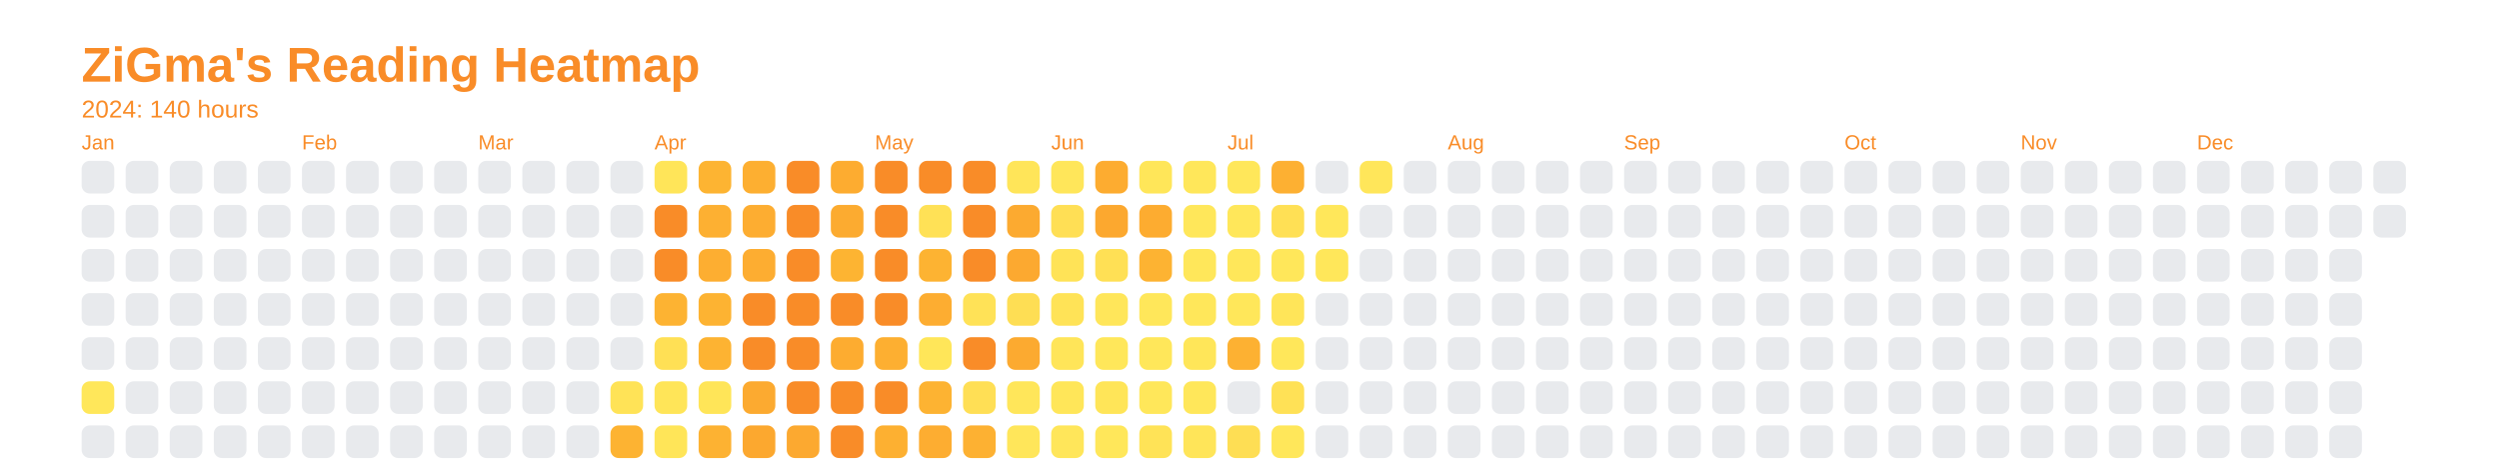
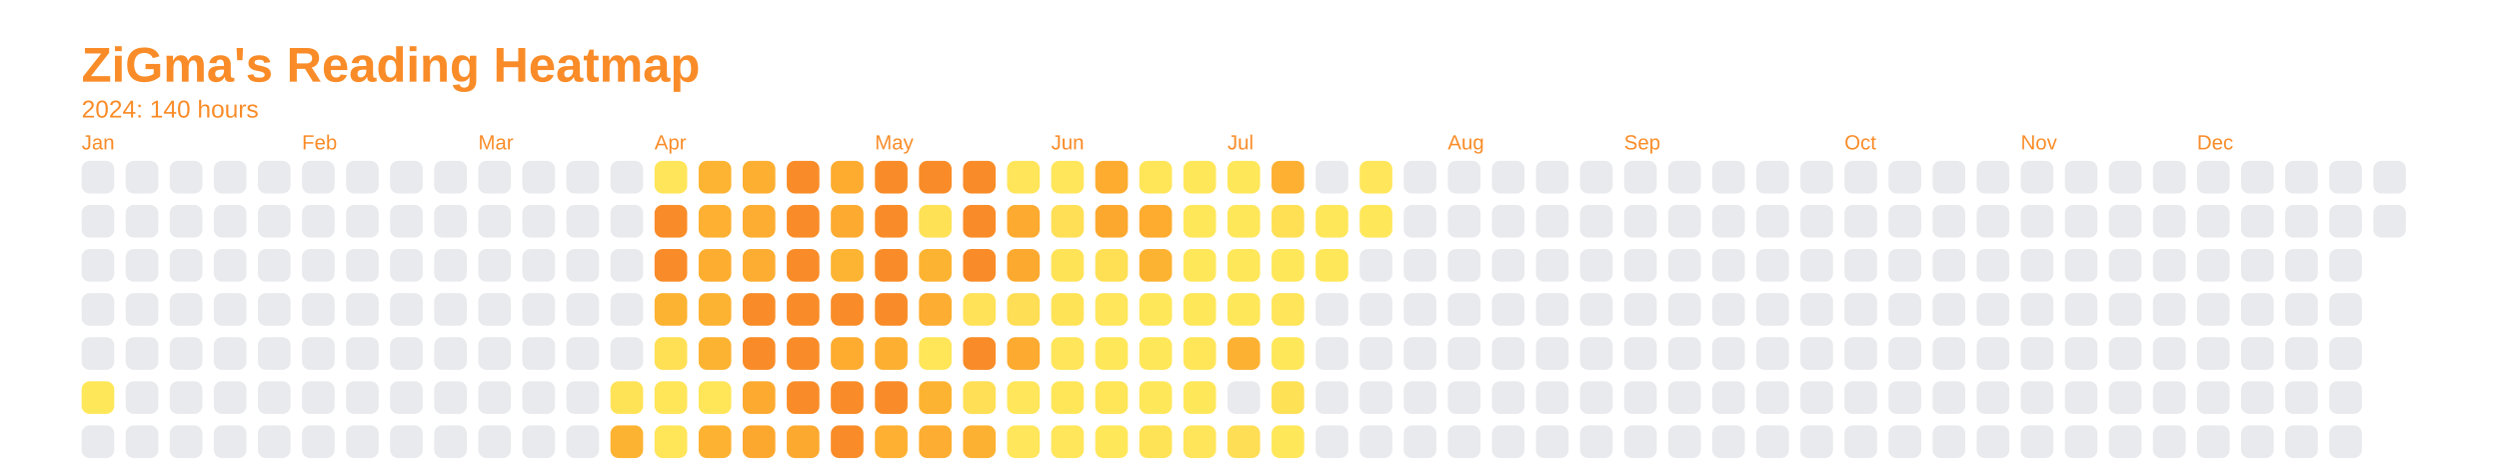
<svg xmlns="http://www.w3.org/2000/svg" baseProfile="full" height="57.5mm" version="1.1" viewBox="0,0,306.2,57.5" width="306.2mm">
  <defs />
  <rect fill="none" height="57.5" width="306.2" x="0" y="0" />
  <text fill="#f98c28" style="font-size:6px; font-family:Arial; font-weight:bold;" x="10" y="10">ZiGma's Reading Heatmap</text>
  <text fill="#f98c28" style="font-size:3px; font-family:Arial;" x="10" y="14.4">2024: 140 hours</text>
  <text fill="#f98c28" style="font-size:2.5px; font-family:Arial" x="10" y="18.3">Jan</text>
  <rect fill="#e8eaed" height="4" rx="1" ry="1" width="4" x="10" y="19.7" />
  <rect fill="#e8eaed" height="4" rx="1" ry="1" width="4" x="10" y="25.1" />
  <rect fill="#e8eaed" height="4" rx="1" ry="1" width="4" x="10" y="30.5" />
  <rect fill="#e8eaed" height="4" rx="1" ry="1" width="4" x="10" y="35.9" />
  <rect fill="#e8eaed" height="4" rx="1" ry="1" width="4" x="10" y="41.3" />
  <rect fill="#ffe75a" height="4" rx="1" ry="1" width="4" x="10" y="46.7" />
  <rect fill="#e8eaed" height="4" rx="1" ry="1" width="4" x="10" y="52.1" />
  <rect fill="#e8eaed" height="4" rx="1" ry="1" width="4" x="15.4" y="19.7" />
  <rect fill="#e8eaed" height="4" rx="1" ry="1" width="4" x="15.4" y="25.1" />
  <rect fill="#e8eaed" height="4" rx="1" ry="1" width="4" x="15.4" y="30.5" />
  <rect fill="#e8eaed" height="4" rx="1" ry="1" width="4" x="15.4" y="35.9" />
  <rect fill="#e8eaed" height="4" rx="1" ry="1" width="4" x="15.4" y="41.3" />
  <rect fill="#e8eaed" height="4" rx="1" ry="1" width="4" x="15.4" y="46.7" />
  <rect fill="#e8eaed" height="4" rx="1" ry="1" width="4" x="15.4" y="52.1" />
  <rect fill="#e8eaed" height="4" rx="1" ry="1" width="4" x="20.8" y="19.7" />
  <rect fill="#e8eaed" height="4" rx="1" ry="1" width="4" x="20.8" y="25.1" />
  <rect fill="#e8eaed" height="4" rx="1" ry="1" width="4" x="20.8" y="30.5" />
  <rect fill="#e8eaed" height="4" rx="1" ry="1" width="4" x="20.8" y="35.9" />
  <rect fill="#e8eaed" height="4" rx="1" ry="1" width="4" x="20.8" y="41.3" />
  <rect fill="#e8eaed" height="4" rx="1" ry="1" width="4" x="20.8" y="46.7" />
  <rect fill="#e8eaed" height="4" rx="1" ry="1" width="4" x="20.8" y="52.1" />
  <rect fill="#e8eaed" height="4" rx="1" ry="1" width="4" x="26.2" y="19.7" />
  <rect fill="#e8eaed" height="4" rx="1" ry="1" width="4" x="26.2" y="25.1" />
  <rect fill="#e8eaed" height="4" rx="1" ry="1" width="4" x="26.2" y="30.5" />
  <rect fill="#e8eaed" height="4" rx="1" ry="1" width="4" x="26.2" y="35.9" />
  <rect fill="#e8eaed" height="4" rx="1" ry="1" width="4" x="26.2" y="41.3" />
  <rect fill="#e8eaed" height="4" rx="1" ry="1" width="4" x="26.2" y="46.7" />
  <rect fill="#e8eaed" height="4" rx="1" ry="1" width="4" x="26.2" y="52.1" />
  <rect fill="#e8eaed" height="4" rx="1" ry="1" width="4" x="31.6" y="19.7" />
  <rect fill="#e8eaed" height="4" rx="1" ry="1" width="4" x="31.6" y="25.1" />
  <rect fill="#e8eaed" height="4" rx="1" ry="1" width="4" x="31.6" y="30.5" />
  <rect fill="#e8eaed" height="4" rx="1" ry="1" width="4" x="31.6" y="35.9" />
  <rect fill="#e8eaed" height="4" rx="1" ry="1" width="4" x="31.6" y="41.3" />
  <rect fill="#e8eaed" height="4" rx="1" ry="1" width="4" x="31.6" y="46.7" />
  <rect fill="#e8eaed" height="4" rx="1" ry="1" width="4" x="31.6" y="52.1" />
  <text fill="#f98c28" style="font-size:2.5px; font-family:Arial" x="37.0" y="18.3">Feb</text>
  <rect fill="#e8eaed" height="4" rx="1" ry="1" width="4" x="37.0" y="19.7" />
  <rect fill="#e8eaed" height="4" rx="1" ry="1" width="4" x="37.0" y="25.1" />
  <rect fill="#e8eaed" height="4" rx="1" ry="1" width="4" x="37.0" y="30.5" />
  <rect fill="#e8eaed" height="4" rx="1" ry="1" width="4" x="37.0" y="35.9" />
  <rect fill="#e8eaed" height="4" rx="1" ry="1" width="4" x="37.0" y="41.3" />
  <rect fill="#e8eaed" height="4" rx="1" ry="1" width="4" x="37.0" y="46.7" />
  <rect fill="#e8eaed" height="4" rx="1" ry="1" width="4" x="37.0" y="52.1" />
  <rect fill="#e8eaed" height="4" rx="1" ry="1" width="4" x="42.4" y="19.7" />
  <rect fill="#e8eaed" height="4" rx="1" ry="1" width="4" x="42.4" y="25.1" />
  <rect fill="#e8eaed" height="4" rx="1" ry="1" width="4" x="42.4" y="30.5" />
  <rect fill="#e8eaed" height="4" rx="1" ry="1" width="4" x="42.4" y="35.9" />
  <rect fill="#e8eaed" height="4" rx="1" ry="1" width="4" x="42.4" y="41.3" />
  <rect fill="#e8eaed" height="4" rx="1" ry="1" width="4" x="42.4" y="46.7" />
  <rect fill="#e8eaed" height="4" rx="1" ry="1" width="4" x="42.4" y="52.1" />
  <rect fill="#e8eaed" height="4" rx="1" ry="1" width="4" x="47.8" y="19.7" />
  <rect fill="#e8eaed" height="4" rx="1" ry="1" width="4" x="47.8" y="25.1" />
  <rect fill="#e8eaed" height="4" rx="1" ry="1" width="4" x="47.8" y="30.5" />
  <rect fill="#e8eaed" height="4" rx="1" ry="1" width="4" x="47.8" y="35.9" />
  <rect fill="#e8eaed" height="4" rx="1" ry="1" width="4" x="47.8" y="41.3" />
  <rect fill="#e8eaed" height="4" rx="1" ry="1" width="4" x="47.8" y="46.7" />
  <rect fill="#e8eaed" height="4" rx="1" ry="1" width="4" x="47.8" y="52.1" />
  <rect fill="#e8eaed" height="4" rx="1" ry="1" width="4" x="53.2" y="19.7" />
  <rect fill="#e8eaed" height="4" rx="1" ry="1" width="4" x="53.2" y="25.1" />
  <rect fill="#e8eaed" height="4" rx="1" ry="1" width="4" x="53.2" y="30.5" />
  <rect fill="#e8eaed" height="4" rx="1" ry="1" width="4" x="53.2" y="35.9" />
  <rect fill="#e8eaed" height="4" rx="1" ry="1" width="4" x="53.2" y="41.3" />
  <rect fill="#e8eaed" height="4" rx="1" ry="1" width="4" x="53.2" y="46.7" />
  <rect fill="#e8eaed" height="4" rx="1" ry="1" width="4" x="53.2" y="52.1" />
  <text fill="#f98c28" style="font-size:2.5px; font-family:Arial" x="58.6" y="18.3">Mar</text>
  <rect fill="#e8eaed" height="4" rx="1" ry="1" width="4" x="58.6" y="19.7" />
  <rect fill="#e8eaed" height="4" rx="1" ry="1" width="4" x="58.6" y="25.1" />
  <rect fill="#e8eaed" height="4" rx="1" ry="1" width="4" x="58.6" y="30.5" />
  <rect fill="#e8eaed" height="4" rx="1" ry="1" width="4" x="58.6" y="35.9" />
  <rect fill="#e8eaed" height="4" rx="1" ry="1" width="4" x="58.6" y="41.3" />
  <rect fill="#e8eaed" height="4" rx="1" ry="1" width="4" x="58.6" y="46.7" />
  <rect fill="#e8eaed" height="4" rx="1" ry="1" width="4" x="58.6" y="52.1" />
  <rect fill="#e8eaed" height="4" rx="1" ry="1" width="4" x="64" y="19.7" />
  <rect fill="#e8eaed" height="4" rx="1" ry="1" width="4" x="64" y="25.1" />
  <rect fill="#e8eaed" height="4" rx="1" ry="1" width="4" x="64" y="30.5" />
  <rect fill="#e8eaed" height="4" rx="1" ry="1" width="4" x="64" y="35.9" />
  <rect fill="#e8eaed" height="4" rx="1" ry="1" width="4" x="64" y="41.3" />
  <rect fill="#e8eaed" height="4" rx="1" ry="1" width="4" x="64" y="46.7" />
  <rect fill="#e8eaed" height="4" rx="1" ry="1" width="4" x="64" y="52.1" />
  <rect fill="#e8eaed" height="4" rx="1" ry="1" width="4" x="69.4" y="19.7" />
  <rect fill="#e8eaed" height="4" rx="1" ry="1" width="4" x="69.4" y="25.1" />
  <rect fill="#e8eaed" height="4" rx="1" ry="1" width="4" x="69.4" y="30.5" />
  <rect fill="#e8eaed" height="4" rx="1" ry="1" width="4" x="69.4" y="35.9" />
  <rect fill="#e8eaed" height="4" rx="1" ry="1" width="4" x="69.4" y="41.3" />
  <rect fill="#e8eaed" height="4" rx="1" ry="1" width="4" x="69.4" y="46.7" />
  <rect fill="#e8eaed" height="4" rx="1" ry="1" width="4" x="69.4" y="52.1" />
  <rect fill="#e8eaed" height="4" rx="1" ry="1" width="4" x="74.8" y="19.7" />
  <rect fill="#e8eaed" height="4" rx="1" ry="1" width="4" x="74.8" y="25.1" />
  <rect fill="#e8eaed" height="4" rx="1" ry="1" width="4" x="74.8" y="30.5" />
  <rect fill="#e8eaed" height="4" rx="1" ry="1" width="4" x="74.8" y="35.9" />
  <rect fill="#e8eaed" height="4" rx="1" ry="1" width="4" x="74.8" y="41.3" />
  <rect fill="#ffe357" height="4" rx="1" ry="1" width="4" x="74.8" y="46.7" />
  <rect fill="#fdb332" height="4" rx="1" ry="1" width="4" x="74.8" y="52.1" />
  <text fill="#f98c28" style="font-size:2.5px; font-family:Arial" x="80.2" y="18.3">Apr</text>
  <rect fill="#ffe559" height="4" rx="1" ry="1" width="4" x="80.2" y="19.7" />
  <rect fill="#f98c28" height="4" rx="1" ry="1" width="4" x="80.2" y="25.1" />
  <rect fill="#f98c28" height="4" rx="1" ry="1" width="4" x="80.2" y="30.5" />
  <rect fill="#fdb332" height="4" rx="1" ry="1" width="4" x="80.2" y="35.9" />
  <rect fill="#ffe055" height="4" rx="1" ry="1" width="4" x="80.2" y="41.3" />
  <rect fill="#ffe558" height="4" rx="1" ry="1" width="4" x="80.2" y="46.7" />
  <rect fill="#ffe558" height="4" rx="1" ry="1" width="4" x="80.2" y="52.1" />
  <rect fill="#fdb432" height="4" rx="1" ry="1" width="4" x="85.6" y="19.7" />
  <rect fill="#fdb032" height="4" rx="1" ry="1" width="4" x="85.6" y="25.1" />
  <rect fill="#fdae31" height="4" rx="1" ry="1" width="4" x="85.6" y="30.5" />
  <rect fill="#fdb332" height="4" rx="1" ry="1" width="4" x="85.6" y="35.9" />
  <rect fill="#fdb332" height="4" rx="1" ry="1" width="4" x="85.6" y="41.3" />
  <rect fill="#ffe558" height="4" rx="1" ry="1" width="4" x="85.6" y="46.7" />
  <rect fill="#fdb232" height="4" rx="1" ry="1" width="4" x="85.6" y="52.1" />
  <rect fill="#fdaf31" height="4" rx="1" ry="1" width="4" x="91" y="19.7" />
  <rect fill="#fdad31" height="4" rx="1" ry="1" width="4" x="91" y="25.1" />
  <rect fill="#fdad31" height="4" rx="1" ry="1" width="4" x="91" y="30.5" />
  <rect fill="#f98c28" height="4" rx="1" ry="1" width="4" x="91" y="35.9" />
  <rect fill="#f98c28" height="4" rx="1" ry="1" width="4" x="91" y="41.3" />
  <rect fill="#fcaa30" height="4" rx="1" ry="1" width="4" x="91" y="46.7" />
  <rect fill="#fca82f" height="4" rx="1" ry="1" width="4" x="91" y="52.1" />
  <rect fill="#f98c28" height="4" rx="1" ry="1" width="4" x="96.4" y="19.7" />
  <rect fill="#f98c28" height="4" rx="1" ry="1" width="4" x="96.4" y="25.1" />
  <rect fill="#f98c28" height="4" rx="1" ry="1" width="4" x="96.4" y="30.5" />
  <rect fill="#f98c28" height="4" rx="1" ry="1" width="4" x="96.4" y="35.9" />
  <rect fill="#f98c28" height="4" rx="1" ry="1" width="4" x="96.4" y="41.3" />
  <rect fill="#f98c28" height="4" rx="1" ry="1" width="4" x="96.4" y="46.7" />
  <rect fill="#fca930" height="4" rx="1" ry="1" width="4" x="96.4" y="52.1" />
  <rect fill="#fdac30" height="4" rx="1" ry="1" width="4" x="101.8" y="19.7" />
  <rect fill="#fcab30" height="4" rx="1" ry="1" width="4" x="101.8" y="25.1" />
  <rect fill="#fdb432" height="4" rx="1" ry="1" width="4" x="101.8" y="30.5" />
  <rect fill="#f98c28" height="4" rx="1" ry="1" width="4" x="101.8" y="35.9" />
  <rect fill="#fdac30" height="4" rx="1" ry="1" width="4" x="101.8" y="41.3" />
  <rect fill="#f98c28" height="4" rx="1" ry="1" width="4" x="101.8" y="46.7" />
  <rect fill="#f98c28" height="4" rx="1" ry="1" width="4" x="101.8" y="52.1" />
  <text fill="#f98c28" style="font-size:2.5px; font-family:Arial" x="107.2" y="18.3">May</text>
  <rect fill="#f98c28" height="4" rx="1" ry="1" width="4" x="107.2" y="19.7" />
  <rect fill="#f98c28" height="4" rx="1" ry="1" width="4" x="107.2" y="25.1" />
  <rect fill="#f98c28" height="4" rx="1" ry="1" width="4" x="107.2" y="30.5" />
  <rect fill="#f98c28" height="4" rx="1" ry="1" width="4" x="107.2" y="35.9" />
  <rect fill="#fdaf31" height="4" rx="1" ry="1" width="4" x="107.2" y="41.3" />
  <rect fill="#f98c28" height="4" rx="1" ry="1" width="4" x="107.2" y="46.7" />
  <rect fill="#fdb031" height="4" rx="1" ry="1" width="4" x="107.2" y="52.1" />
  <rect fill="#f98c28" height="4" rx="1" ry="1" width="4" x="112.6" y="19.7" />
  <rect fill="#ffe156" height="4" rx="1" ry="1" width="4" x="112.6" y="25.1" />
  <rect fill="#fdb332" height="4" rx="1" ry="1" width="4" x="112.6" y="30.5" />
  <rect fill="#fdad31" height="4" rx="1" ry="1" width="4" x="112.6" y="35.9" />
  <rect fill="#ffe659" height="4" rx="1" ry="1" width="4" x="112.6" y="41.3" />
  <rect fill="#fdb332" height="4" rx="1" ry="1" width="4" x="112.6" y="46.7" />
  <rect fill="#fdad31" height="4" rx="1" ry="1" width="4" x="112.6" y="52.1" />
  <rect fill="#f98c28" height="4" rx="1" ry="1" width="4" x="118" y="19.7" />
  <rect fill="#f98c28" height="4" rx="1" ry="1" width="4" x="118" y="25.1" />
  <rect fill="#f98c28" height="4" rx="1" ry="1" width="4" x="118" y="30.5" />
  <rect fill="#ffe257" height="4" rx="1" ry="1" width="4" x="118" y="35.9" />
  <rect fill="#f98c28" height="4" rx="1" ry="1" width="4" x="118" y="41.3" />
  <rect fill="#ffdf55" height="4" rx="1" ry="1" width="4" x="118" y="46.7" />
  <rect fill="#fdb132" height="4" rx="1" ry="1" width="4" x="118" y="52.1" />
  <rect fill="#ffe559" height="4" rx="1" ry="1" width="4" x="123.4" y="19.7" />
  <rect fill="#fcaa30" height="4" rx="1" ry="1" width="4" x="123.4" y="25.1" />
  <rect fill="#fca930" height="4" rx="1" ry="1" width="4" x="123.4" y="30.5" />
  <rect fill="#fede54" height="4" rx="1" ry="1" width="4" x="123.4" y="35.9" />
  <rect fill="#fcaa30" height="4" rx="1" ry="1" width="4" x="123.4" y="41.3" />
  <rect fill="#ffe65a" height="4" rx="1" ry="1" width="4" x="123.4" y="46.7" />
  <rect fill="#ffe65a" height="4" rx="1" ry="1" width="4" x="123.4" y="52.1" />
  <text fill="#f98c28" style="font-size:2.5px; font-family:Arial" x="128.8" y="18.3">Jun</text>
  <rect fill="#ffe65a" height="4" rx="1" ry="1" width="4" x="128.8" y="19.7" />
  <rect fill="#ffdf55" height="4" rx="1" ry="1" width="4" x="128.8" y="25.1" />
  <rect fill="#ffe357" height="4" rx="1" ry="1" width="4" x="128.8" y="30.5" />
  <rect fill="#ffe357" height="4" rx="1" ry="1" width="4" x="128.8" y="35.9" />
  <rect fill="#ffe559" height="4" rx="1" ry="1" width="4" x="128.8" y="41.3" />
  <rect fill="#ffe659" height="4" rx="1" ry="1" width="4" x="128.8" y="46.7" />
  <rect fill="#ffe65a" height="4" rx="1" ry="1" width="4" x="128.8" y="52.1" />
  <rect fill="#fdac30" height="4" rx="1" ry="1" width="4" x="134.2" y="19.7" />
  <rect fill="#fca82f" height="4" rx="1" ry="1" width="4" x="134.2" y="25.1" />
  <rect fill="#ffe055" height="4" rx="1" ry="1" width="4" x="134.2" y="30.5" />
  <rect fill="#ffe65a" height="4" rx="1" ry="1" width="4" x="134.2" y="35.9" />
  <rect fill="#ffe75a" height="4" rx="1" ry="1" width="4" x="134.2" y="41.3" />
  <rect fill="#ffe558" height="4" rx="1" ry="1" width="4" x="134.2" y="46.7" />
  <rect fill="#ffe75a" height="4" rx="1" ry="1" width="4" x="134.2" y="52.1" />
  <rect fill="#ffe659" height="4" rx="1" ry="1" width="4" x="139.6" y="19.7" />
  <rect fill="#fdac30" height="4" rx="1" ry="1" width="4" x="139.6" y="25.1" />
  <rect fill="#fdb332" height="4" rx="1" ry="1" width="4" x="139.6" y="30.5" />
  <rect fill="#ffe75a" height="4" rx="1" ry="1" width="4" x="139.6" y="35.9" />
  <rect fill="#ffe75a" height="4" rx="1" ry="1" width="4" x="139.6" y="41.3" />
  <rect fill="#ffe75a" height="4" rx="1" ry="1" width="4" x="139.6" y="46.7" />
  <rect fill="#ffe357" height="4" rx="1" ry="1" width="4" x="139.6" y="52.1" />
  <rect fill="#ffe75a" height="4" rx="1" ry="1" width="4" x="145" y="19.7" />
  <rect fill="#ffe75a" height="4" rx="1" ry="1" width="4" x="145" y="25.1" />
  <rect fill="#ffe75a" height="4" rx="1" ry="1" width="4" x="145" y="30.5" />
  <rect fill="#ffe75a" height="4" rx="1" ry="1" width="4" x="145" y="35.9" />
  <rect fill="#ffe659" height="4" rx="1" ry="1" width="4" x="145" y="41.3" />
  <rect fill="#ffe75a" height="4" rx="1" ry="1" width="4" x="145" y="46.7" />
  <rect fill="#ffe559" height="4" rx="1" ry="1" width="4" x="145" y="52.1" />
  <text fill="#f98c28" style="font-size:2.5px; font-family:Arial" x="150.4" y="18.3">Jul</text>
  <rect fill="#ffe75a" height="4" rx="1" ry="1" width="4" x="150.4" y="19.7" />
  <rect fill="#ffe75a" height="4" rx="1" ry="1" width="4" x="150.4" y="25.1" />
  <rect fill="#ffe75a" height="4" rx="1" ry="1" width="4" x="150.4" y="30.5" />
  <rect fill="#ffe75a" height="4" rx="1" ry="1" width="4" x="150.4" y="35.9" />
  <rect fill="#fdb132" height="4" rx="1" ry="1" width="4" x="150.4" y="41.3" />
  <rect fill="#e8eaed" height="4" rx="1" ry="1" width="4" x="150.4" y="46.7" />
  <rect fill="#fede54" height="4" rx="1" ry="1" width="4" x="150.4" y="52.1" />
  <rect fill="#fdb032" height="4" rx="1" ry="1" width="4" x="155.8" y="19.7" />
  <rect fill="#ffe055" height="4" rx="1" ry="1" width="4" x="155.8" y="25.1" />
  <rect fill="#ffe75a" height="4" rx="1" ry="1" width="4" x="155.8" y="30.5" />
  <rect fill="#ffe559" height="4" rx="1" ry="1" width="4" x="155.8" y="35.9" />
  <rect fill="#ffe75a" height="4" rx="1" ry="1" width="4" x="155.8" y="41.3" />
  <rect fill="#ffe156" height="4" rx="1" ry="1" width="4" x="155.8" y="46.7" />
  <rect fill="#ffe75a" height="4" rx="1" ry="1" width="4" x="155.8" y="52.1" />
  <rect fill="#e8eaed" height="4" rx="1" ry="1" width="4" x="161.2" y="19.7" />
  <rect fill="#ffe75a" height="4" rx="1" ry="1" width="4" x="161.2" y="25.1" />
  <rect fill="#ffe75a" height="4" rx="1" ry="1" width="4" x="161.2" y="30.5" />
  <rect fill="#e8eaed" height="4" rx="1" ry="1" width="4" x="161.2" y="35.9" />
  <rect fill="#e8eaed" height="4" rx="1" ry="1" width="4" x="161.2" y="41.3" />
  <rect fill="#e8eaed" height="4" rx="1" ry="1" width="4" x="161.2" y="46.7" />
  <rect fill="#e8eaed" height="4" rx="1" ry="1" width="4" x="161.2" y="52.1" />
  <rect fill="#ffe65a" height="4" rx="1" ry="1" width="4" x="166.6" y="19.7" />
-   <rect fill="#e8eaed" height="4" rx="1" ry="1" width="4" x="166.6" y="25.1" />
+   <rect fill="#ffe75a" height="4" rx="1" ry="1" width="4" x="166.6" y="25.1" />
  <rect fill="#e8eaed" height="4" rx="1" ry="1" width="4" x="166.6" y="30.5" />
  <rect fill="#e8eaed" height="4" rx="1" ry="1" width="4" x="166.6" y="35.9" />
  <rect fill="#e8eaed" height="4" rx="1" ry="1" width="4" x="166.6" y="41.3" />
  <rect fill="#e8eaed" height="4" rx="1" ry="1" width="4" x="166.6" y="46.7" />
  <rect fill="#e8eaed" height="4" rx="1" ry="1" width="4" x="166.6" y="52.1" />
  <rect fill="#e8eaed" height="4" rx="1" ry="1" width="4" x="172" y="19.7" />
  <rect fill="#e8eaed" height="4" rx="1" ry="1" width="4" x="172" y="25.1" />
  <rect fill="#e8eaed" height="4" rx="1" ry="1" width="4" x="172" y="30.5" />
  <rect fill="#e8eaed" height="4" rx="1" ry="1" width="4" x="172" y="35.9" />
  <rect fill="#e8eaed" height="4" rx="1" ry="1" width="4" x="172" y="41.3" />
  <rect fill="#e8eaed" height="4" rx="1" ry="1" width="4" x="172" y="46.7" />
  <rect fill="#e8eaed" height="4" rx="1" ry="1" width="4" x="172" y="52.1" />
  <text fill="#f98c28" style="font-size:2.5px; font-family:Arial" x="177.4" y="18.3">Aug</text>
  <rect fill="#e8eaed" height="4" rx="1" ry="1" width="4" x="177.4" y="19.7" />
  <rect fill="#e8eaed" height="4" rx="1" ry="1" width="4" x="177.4" y="25.1" />
  <rect fill="#e8eaed" height="4" rx="1" ry="1" width="4" x="177.4" y="30.5" />
  <rect fill="#e8eaed" height="4" rx="1" ry="1" width="4" x="177.4" y="35.9" />
  <rect fill="#e8eaed" height="4" rx="1" ry="1" width="4" x="177.4" y="41.3" />
  <rect fill="#e8eaed" height="4" rx="1" ry="1" width="4" x="177.4" y="46.7" />
  <rect fill="#e8eaed" height="4" rx="1" ry="1" width="4" x="177.4" y="52.1" />
  <rect fill="#e8eaed" height="4" rx="1" ry="1" width="4" x="182.8" y="19.7" />
  <rect fill="#e8eaed" height="4" rx="1" ry="1" width="4" x="182.8" y="25.1" />
  <rect fill="#e8eaed" height="4" rx="1" ry="1" width="4" x="182.8" y="30.5" />
  <rect fill="#e8eaed" height="4" rx="1" ry="1" width="4" x="182.8" y="35.9" />
  <rect fill="#e8eaed" height="4" rx="1" ry="1" width="4" x="182.8" y="41.3" />
  <rect fill="#e8eaed" height="4" rx="1" ry="1" width="4" x="182.8" y="46.7" />
  <rect fill="#e8eaed" height="4" rx="1" ry="1" width="4" x="182.8" y="52.1" />
  <rect fill="#e8eaed" height="4" rx="1" ry="1" width="4" x="188.2" y="19.7" />
  <rect fill="#e8eaed" height="4" rx="1" ry="1" width="4" x="188.2" y="25.1" />
  <rect fill="#e8eaed" height="4" rx="1" ry="1" width="4" x="188.2" y="30.5" />
  <rect fill="#e8eaed" height="4" rx="1" ry="1" width="4" x="188.2" y="35.9" />
  <rect fill="#e8eaed" height="4" rx="1" ry="1" width="4" x="188.2" y="41.3" />
  <rect fill="#e8eaed" height="4" rx="1" ry="1" width="4" x="188.2" y="46.7" />
  <rect fill="#e8eaed" height="4" rx="1" ry="1" width="4" x="188.2" y="52.1" />
  <rect fill="#e8eaed" height="4" rx="1" ry="1" width="4" x="193.6" y="19.7" />
  <rect fill="#e8eaed" height="4" rx="1" ry="1" width="4" x="193.6" y="25.1" />
  <rect fill="#e8eaed" height="4" rx="1" ry="1" width="4" x="193.6" y="30.5" />
  <rect fill="#e8eaed" height="4" rx="1" ry="1" width="4" x="193.6" y="35.9" />
  <rect fill="#e8eaed" height="4" rx="1" ry="1" width="4" x="193.6" y="41.3" />
  <rect fill="#e8eaed" height="4" rx="1" ry="1" width="4" x="193.6" y="46.7" />
  <rect fill="#e8eaed" height="4" rx="1" ry="1" width="4" x="193.6" y="52.1" />
  <text fill="#f98c28" style="font-size:2.5px; font-family:Arial" x="199" y="18.3">Sep</text>
  <rect fill="#e8eaed" height="4" rx="1" ry="1" width="4" x="199" y="19.7" />
  <rect fill="#e8eaed" height="4" rx="1" ry="1" width="4" x="199" y="25.1" />
  <rect fill="#e8eaed" height="4" rx="1" ry="1" width="4" x="199" y="30.5" />
  <rect fill="#e8eaed" height="4" rx="1" ry="1" width="4" x="199" y="35.9" />
  <rect fill="#e8eaed" height="4" rx="1" ry="1" width="4" x="199" y="41.3" />
  <rect fill="#e8eaed" height="4" rx="1" ry="1" width="4" x="199" y="46.7" />
  <rect fill="#e8eaed" height="4" rx="1" ry="1" width="4" x="199" y="52.1" />
  <rect fill="#e8eaed" height="4" rx="1" ry="1" width="4" x="204.4" y="19.7" />
  <rect fill="#e8eaed" height="4" rx="1" ry="1" width="4" x="204.4" y="25.1" />
  <rect fill="#e8eaed" height="4" rx="1" ry="1" width="4" x="204.4" y="30.5" />
  <rect fill="#e8eaed" height="4" rx="1" ry="1" width="4" x="204.4" y="35.9" />
  <rect fill="#e8eaed" height="4" rx="1" ry="1" width="4" x="204.4" y="41.3" />
  <rect fill="#e8eaed" height="4" rx="1" ry="1" width="4" x="204.4" y="46.7" />
  <rect fill="#e8eaed" height="4" rx="1" ry="1" width="4" x="204.4" y="52.1" />
  <rect fill="#e8eaed" height="4" rx="1" ry="1" width="4" x="209.8" y="19.7" />
  <rect fill="#e8eaed" height="4" rx="1" ry="1" width="4" x="209.8" y="25.1" />
  <rect fill="#e8eaed" height="4" rx="1" ry="1" width="4" x="209.8" y="30.5" />
  <rect fill="#e8eaed" height="4" rx="1" ry="1" width="4" x="209.8" y="35.9" />
  <rect fill="#e8eaed" height="4" rx="1" ry="1" width="4" x="209.8" y="41.3" />
  <rect fill="#e8eaed" height="4" rx="1" ry="1" width="4" x="209.8" y="46.7" />
  <rect fill="#e8eaed" height="4" rx="1" ry="1" width="4" x="209.8" y="52.1" />
  <rect fill="#e8eaed" height="4" rx="1" ry="1" width="4" x="215.2" y="19.7" />
  <rect fill="#e8eaed" height="4" rx="1" ry="1" width="4" x="215.2" y="25.1" />
  <rect fill="#e8eaed" height="4" rx="1" ry="1" width="4" x="215.2" y="30.5" />
  <rect fill="#e8eaed" height="4" rx="1" ry="1" width="4" x="215.2" y="35.9" />
  <rect fill="#e8eaed" height="4" rx="1" ry="1" width="4" x="215.2" y="41.3" />
  <rect fill="#e8eaed" height="4" rx="1" ry="1" width="4" x="215.2" y="46.7" />
  <rect fill="#e8eaed" height="4" rx="1" ry="1" width="4" x="215.2" y="52.1" />
  <rect fill="#e8eaed" height="4" rx="1" ry="1" width="4" x="220.6" y="19.7" />
  <rect fill="#e8eaed" height="4" rx="1" ry="1" width="4" x="220.6" y="25.1" />
  <rect fill="#e8eaed" height="4" rx="1" ry="1" width="4" x="220.6" y="30.5" />
  <rect fill="#e8eaed" height="4" rx="1" ry="1" width="4" x="220.6" y="35.9" />
  <rect fill="#e8eaed" height="4" rx="1" ry="1" width="4" x="220.6" y="41.3" />
  <rect fill="#e8eaed" height="4" rx="1" ry="1" width="4" x="220.6" y="46.7" />
  <rect fill="#e8eaed" height="4" rx="1" ry="1" width="4" x="220.6" y="52.1" />
  <text fill="#f98c28" style="font-size:2.5px; font-family:Arial" x="226" y="18.3">Oct</text>
  <rect fill="#e8eaed" height="4" rx="1" ry="1" width="4" x="226" y="19.7" />
  <rect fill="#e8eaed" height="4" rx="1" ry="1" width="4" x="226" y="25.1" />
  <rect fill="#e8eaed" height="4" rx="1" ry="1" width="4" x="226" y="30.5" />
  <rect fill="#e8eaed" height="4" rx="1" ry="1" width="4" x="226" y="35.9" />
  <rect fill="#e8eaed" height="4" rx="1" ry="1" width="4" x="226" y="41.3" />
  <rect fill="#e8eaed" height="4" rx="1" ry="1" width="4" x="226" y="46.7" />
  <rect fill="#e8eaed" height="4" rx="1" ry="1" width="4" x="226" y="52.1" />
  <rect fill="#e8eaed" height="4" rx="1" ry="1" width="4" x="231.4" y="19.7" />
  <rect fill="#e8eaed" height="4" rx="1" ry="1" width="4" x="231.4" y="25.1" />
  <rect fill="#e8eaed" height="4" rx="1" ry="1" width="4" x="231.4" y="30.5" />
  <rect fill="#e8eaed" height="4" rx="1" ry="1" width="4" x="231.4" y="35.9" />
  <rect fill="#e8eaed" height="4" rx="1" ry="1" width="4" x="231.4" y="41.3" />
  <rect fill="#e8eaed" height="4" rx="1" ry="1" width="4" x="231.4" y="46.7" />
  <rect fill="#e8eaed" height="4" rx="1" ry="1" width="4" x="231.4" y="52.1" />
  <rect fill="#e8eaed" height="4" rx="1" ry="1" width="4" x="236.8" y="19.7" />
  <rect fill="#e8eaed" height="4" rx="1" ry="1" width="4" x="236.8" y="25.1" />
  <rect fill="#e8eaed" height="4" rx="1" ry="1" width="4" x="236.8" y="30.5" />
  <rect fill="#e8eaed" height="4" rx="1" ry="1" width="4" x="236.8" y="35.9" />
  <rect fill="#e8eaed" height="4" rx="1" ry="1" width="4" x="236.8" y="41.3" />
  <rect fill="#e8eaed" height="4" rx="1" ry="1" width="4" x="236.8" y="46.7" />
  <rect fill="#e8eaed" height="4" rx="1" ry="1" width="4" x="236.8" y="52.1" />
  <rect fill="#e8eaed" height="4" rx="1" ry="1" width="4" x="242.2" y="19.7" />
  <rect fill="#e8eaed" height="4" rx="1" ry="1" width="4" x="242.2" y="25.1" />
  <rect fill="#e8eaed" height="4" rx="1" ry="1" width="4" x="242.2" y="30.5" />
  <rect fill="#e8eaed" height="4" rx="1" ry="1" width="4" x="242.2" y="35.9" />
  <rect fill="#e8eaed" height="4" rx="1" ry="1" width="4" x="242.2" y="41.3" />
  <rect fill="#e8eaed" height="4" rx="1" ry="1" width="4" x="242.2" y="46.7" />
  <rect fill="#e8eaed" height="4" rx="1" ry="1" width="4" x="242.2" y="52.1" />
  <text fill="#f98c28" style="font-size:2.5px; font-family:Arial" x="247.6" y="18.3">Nov</text>
  <rect fill="#e8eaed" height="4" rx="1" ry="1" width="4" x="247.6" y="19.7" />
  <rect fill="#e8eaed" height="4" rx="1" ry="1" width="4" x="247.6" y="25.1" />
  <rect fill="#e8eaed" height="4" rx="1" ry="1" width="4" x="247.6" y="30.5" />
  <rect fill="#e8eaed" height="4" rx="1" ry="1" width="4" x="247.6" y="35.9" />
  <rect fill="#e8eaed" height="4" rx="1" ry="1" width="4" x="247.6" y="41.3" />
  <rect fill="#e8eaed" height="4" rx="1" ry="1" width="4" x="247.6" y="46.7" />
  <rect fill="#e8eaed" height="4" rx="1" ry="1" width="4" x="247.6" y="52.1" />
  <rect fill="#e8eaed" height="4" rx="1" ry="1" width="4" x="253" y="19.7" />
  <rect fill="#e8eaed" height="4" rx="1" ry="1" width="4" x="253" y="25.1" />
  <rect fill="#e8eaed" height="4" rx="1" ry="1" width="4" x="253" y="30.5" />
  <rect fill="#e8eaed" height="4" rx="1" ry="1" width="4" x="253" y="35.9" />
  <rect fill="#e8eaed" height="4" rx="1" ry="1" width="4" x="253" y="41.3" />
  <rect fill="#e8eaed" height="4" rx="1" ry="1" width="4" x="253" y="46.7" />
  <rect fill="#e8eaed" height="4" rx="1" ry="1" width="4" x="253" y="52.1" />
  <rect fill="#e8eaed" height="4" rx="1" ry="1" width="4" x="258.4" y="19.7" />
  <rect fill="#e8eaed" height="4" rx="1" ry="1" width="4" x="258.4" y="25.1" />
  <rect fill="#e8eaed" height="4" rx="1" ry="1" width="4" x="258.4" y="30.5" />
  <rect fill="#e8eaed" height="4" rx="1" ry="1" width="4" x="258.4" y="35.9" />
  <rect fill="#e8eaed" height="4" rx="1" ry="1" width="4" x="258.4" y="41.3" />
  <rect fill="#e8eaed" height="4" rx="1" ry="1" width="4" x="258.4" y="46.7" />
  <rect fill="#e8eaed" height="4" rx="1" ry="1" width="4" x="258.4" y="52.1" />
  <rect fill="#e8eaed" height="4" rx="1" ry="1" width="4" x="263.8" y="19.7" />
  <rect fill="#e8eaed" height="4" rx="1" ry="1" width="4" x="263.8" y="25.1" />
  <rect fill="#e8eaed" height="4" rx="1" ry="1" width="4" x="263.8" y="30.5" />
  <rect fill="#e8eaed" height="4" rx="1" ry="1" width="4" x="263.8" y="35.9" />
  <rect fill="#e8eaed" height="4" rx="1" ry="1" width="4" x="263.8" y="41.3" />
  <rect fill="#e8eaed" height="4" rx="1" ry="1" width="4" x="263.8" y="46.7" />
  <rect fill="#e8eaed" height="4" rx="1" ry="1" width="4" x="263.8" y="52.1" />
  <text fill="#f98c28" style="font-size:2.5px; font-family:Arial" x="269.2" y="18.3">Dec</text>
  <rect fill="#e8eaed" height="4" rx="1" ry="1" width="4" x="269.2" y="19.7" />
  <rect fill="#e8eaed" height="4" rx="1" ry="1" width="4" x="269.2" y="25.1" />
  <rect fill="#e8eaed" height="4" rx="1" ry="1" width="4" x="269.2" y="30.5" />
  <rect fill="#e8eaed" height="4" rx="1" ry="1" width="4" x="269.2" y="35.9" />
  <rect fill="#e8eaed" height="4" rx="1" ry="1" width="4" x="269.2" y="41.3" />
  <rect fill="#e8eaed" height="4" rx="1" ry="1" width="4" x="269.2" y="46.7" />
  <rect fill="#e8eaed" height="4" rx="1" ry="1" width="4" x="269.2" y="52.1" />
  <rect fill="#e8eaed" height="4" rx="1" ry="1" width="4" x="274.6" y="19.7" />
  <rect fill="#e8eaed" height="4" rx="1" ry="1" width="4" x="274.6" y="25.1" />
  <rect fill="#e8eaed" height="4" rx="1" ry="1" width="4" x="274.6" y="30.5" />
  <rect fill="#e8eaed" height="4" rx="1" ry="1" width="4" x="274.6" y="35.9" />
  <rect fill="#e8eaed" height="4" rx="1" ry="1" width="4" x="274.6" y="41.3" />
  <rect fill="#e8eaed" height="4" rx="1" ry="1" width="4" x="274.6" y="46.7" />
  <rect fill="#e8eaed" height="4" rx="1" ry="1" width="4" x="274.6" y="52.1" />
  <rect fill="#e8eaed" height="4" rx="1" ry="1" width="4" x="280" y="19.7" />
  <rect fill="#e8eaed" height="4" rx="1" ry="1" width="4" x="280" y="25.1" />
  <rect fill="#e8eaed" height="4" rx="1" ry="1" width="4" x="280" y="30.5" />
  <rect fill="#e8eaed" height="4" rx="1" ry="1" width="4" x="280" y="35.9" />
  <rect fill="#e8eaed" height="4" rx="1" ry="1" width="4" x="280" y="41.3" />
  <rect fill="#e8eaed" height="4" rx="1" ry="1" width="4" x="280" y="46.7" />
  <rect fill="#e8eaed" height="4" rx="1" ry="1" width="4" x="280" y="52.1" />
  <rect fill="#e8eaed" height="4" rx="1" ry="1" width="4" x="285.4" y="19.7" />
  <rect fill="#e8eaed" height="4" rx="1" ry="1" width="4" x="285.4" y="25.1" />
  <rect fill="#e8eaed" height="4" rx="1" ry="1" width="4" x="285.4" y="30.5" />
  <rect fill="#e8eaed" height="4" rx="1" ry="1" width="4" x="285.4" y="35.9" />
  <rect fill="#e8eaed" height="4" rx="1" ry="1" width="4" x="285.4" y="41.3" />
  <rect fill="#e8eaed" height="4" rx="1" ry="1" width="4" x="285.4" y="46.7" />
  <rect fill="#e8eaed" height="4" rx="1" ry="1" width="4" x="285.4" y="52.1" />
  <rect fill="#e8eaed" height="4" rx="1" ry="1" width="4" x="290.8" y="19.7" />
  <rect fill="#e8eaed" height="4" rx="1" ry="1" width="4" x="290.8" y="25.1" />
</svg>
